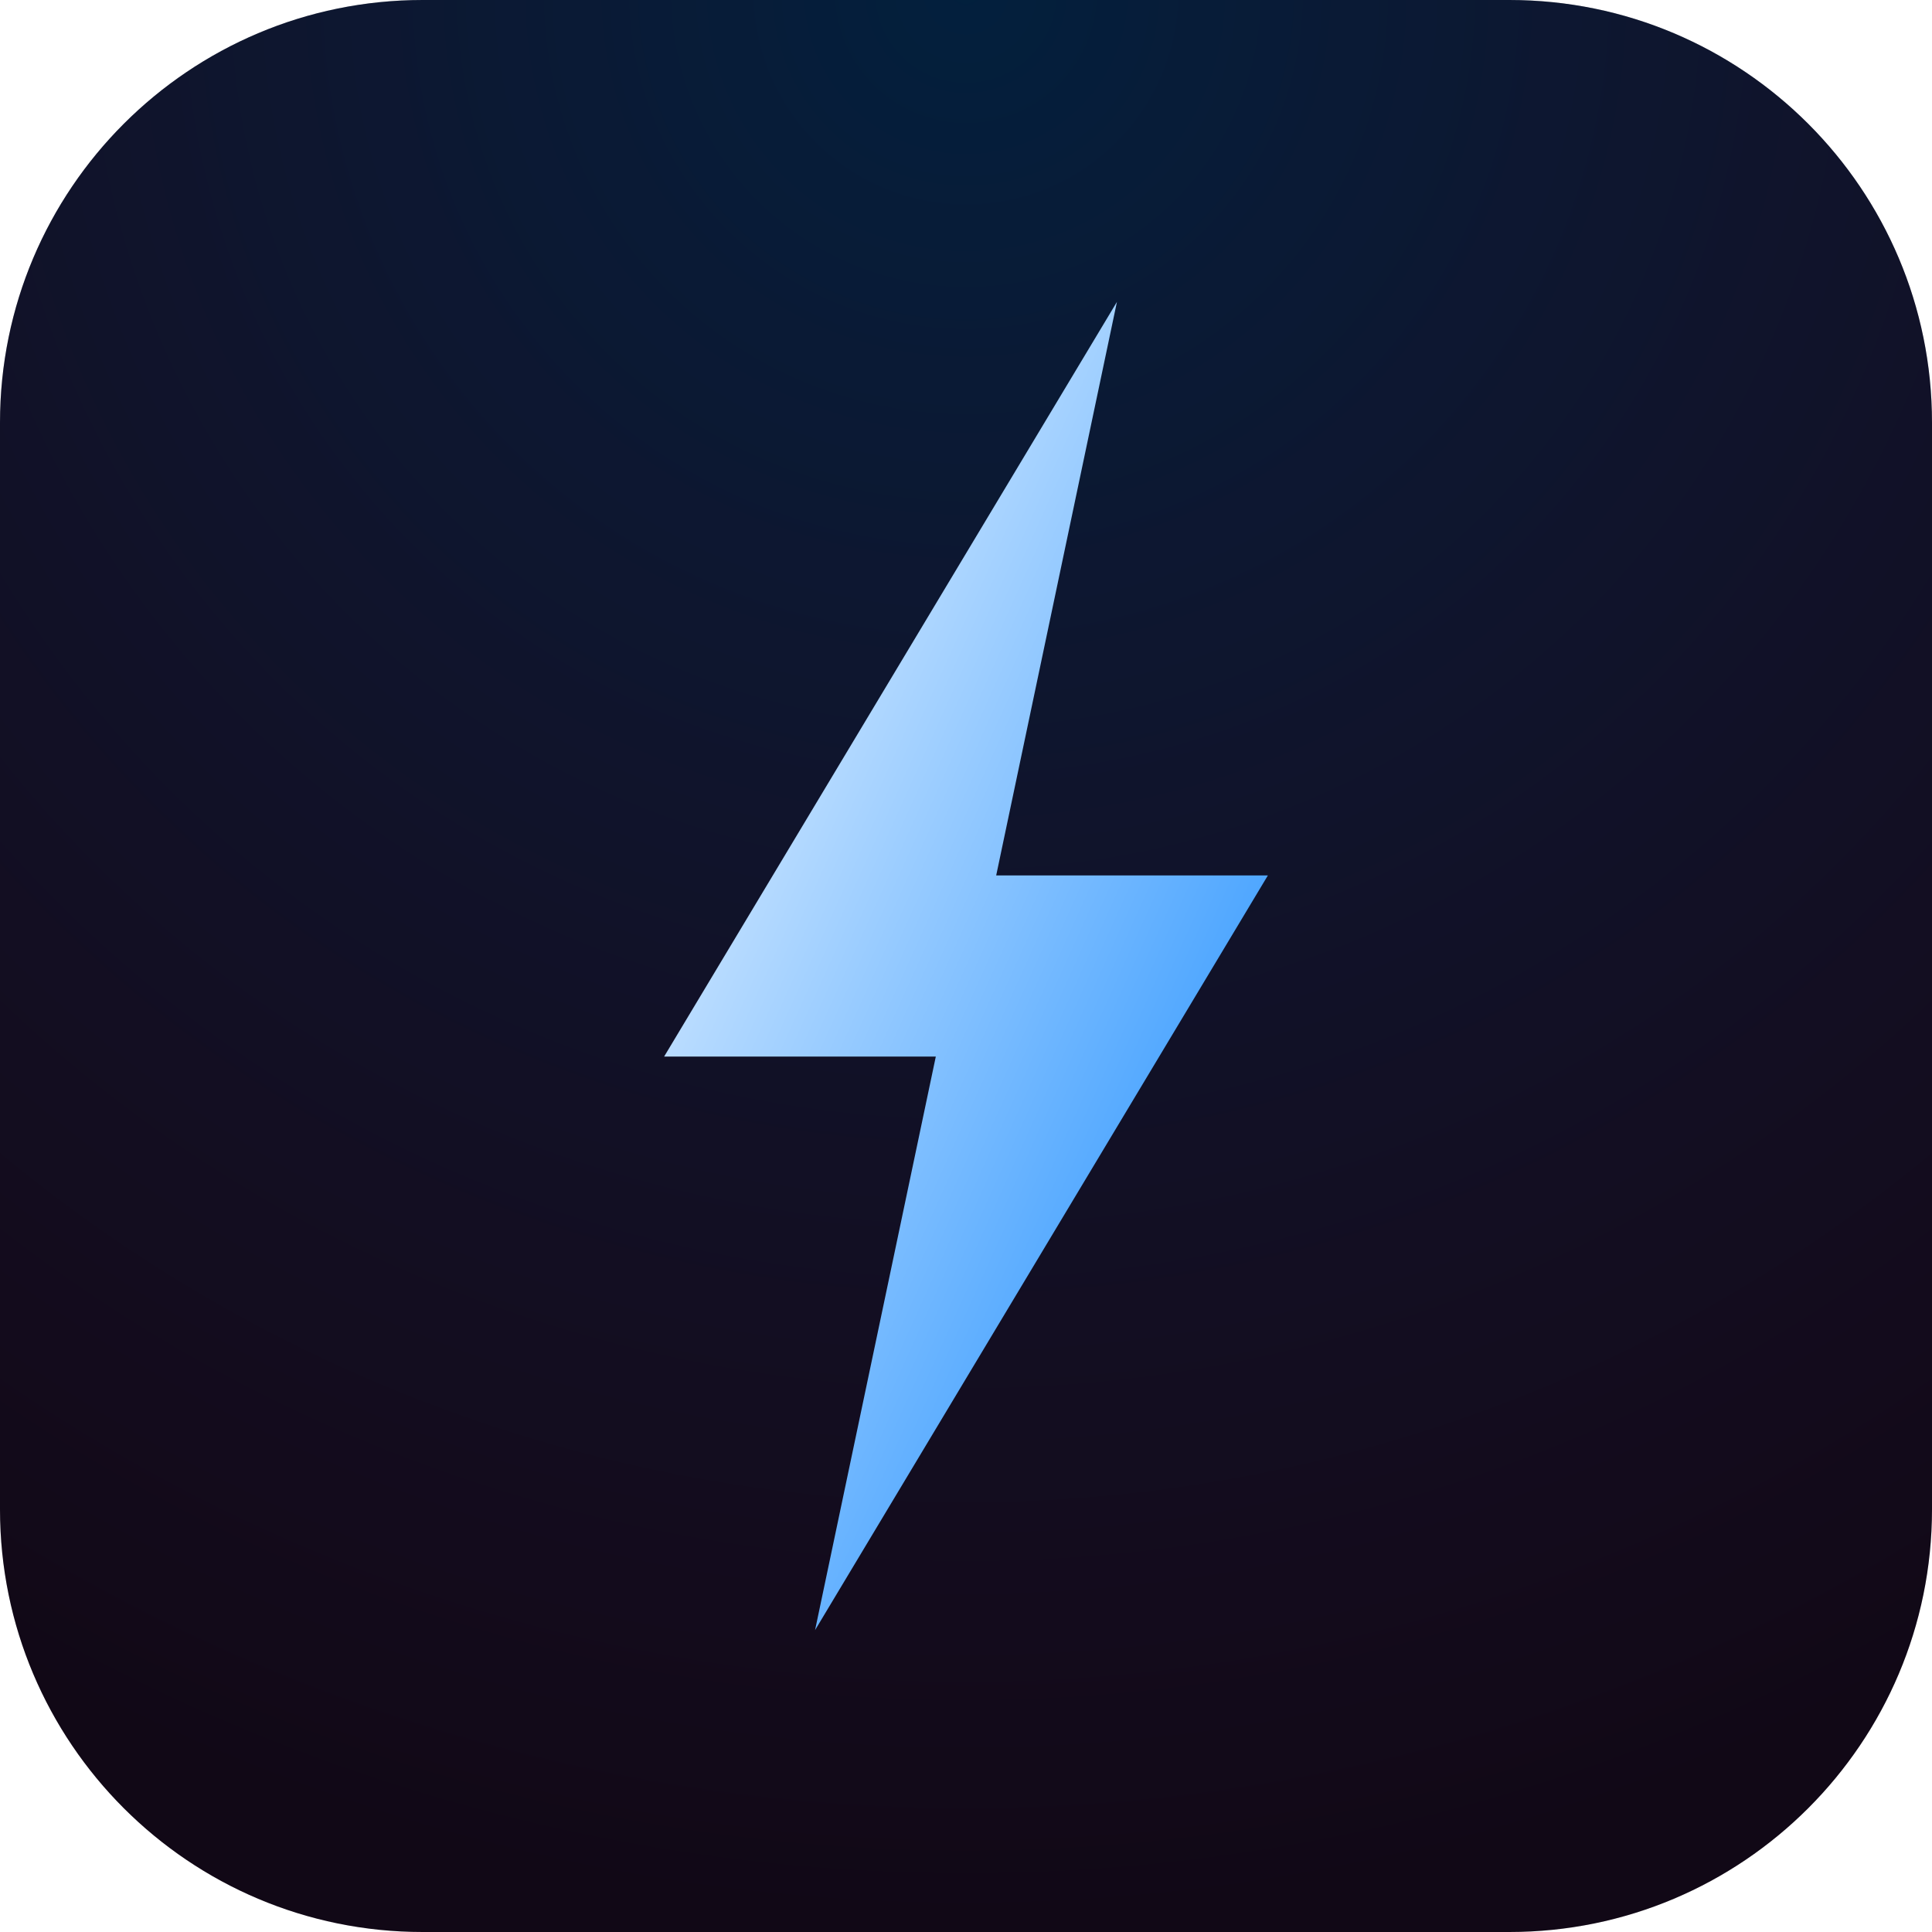
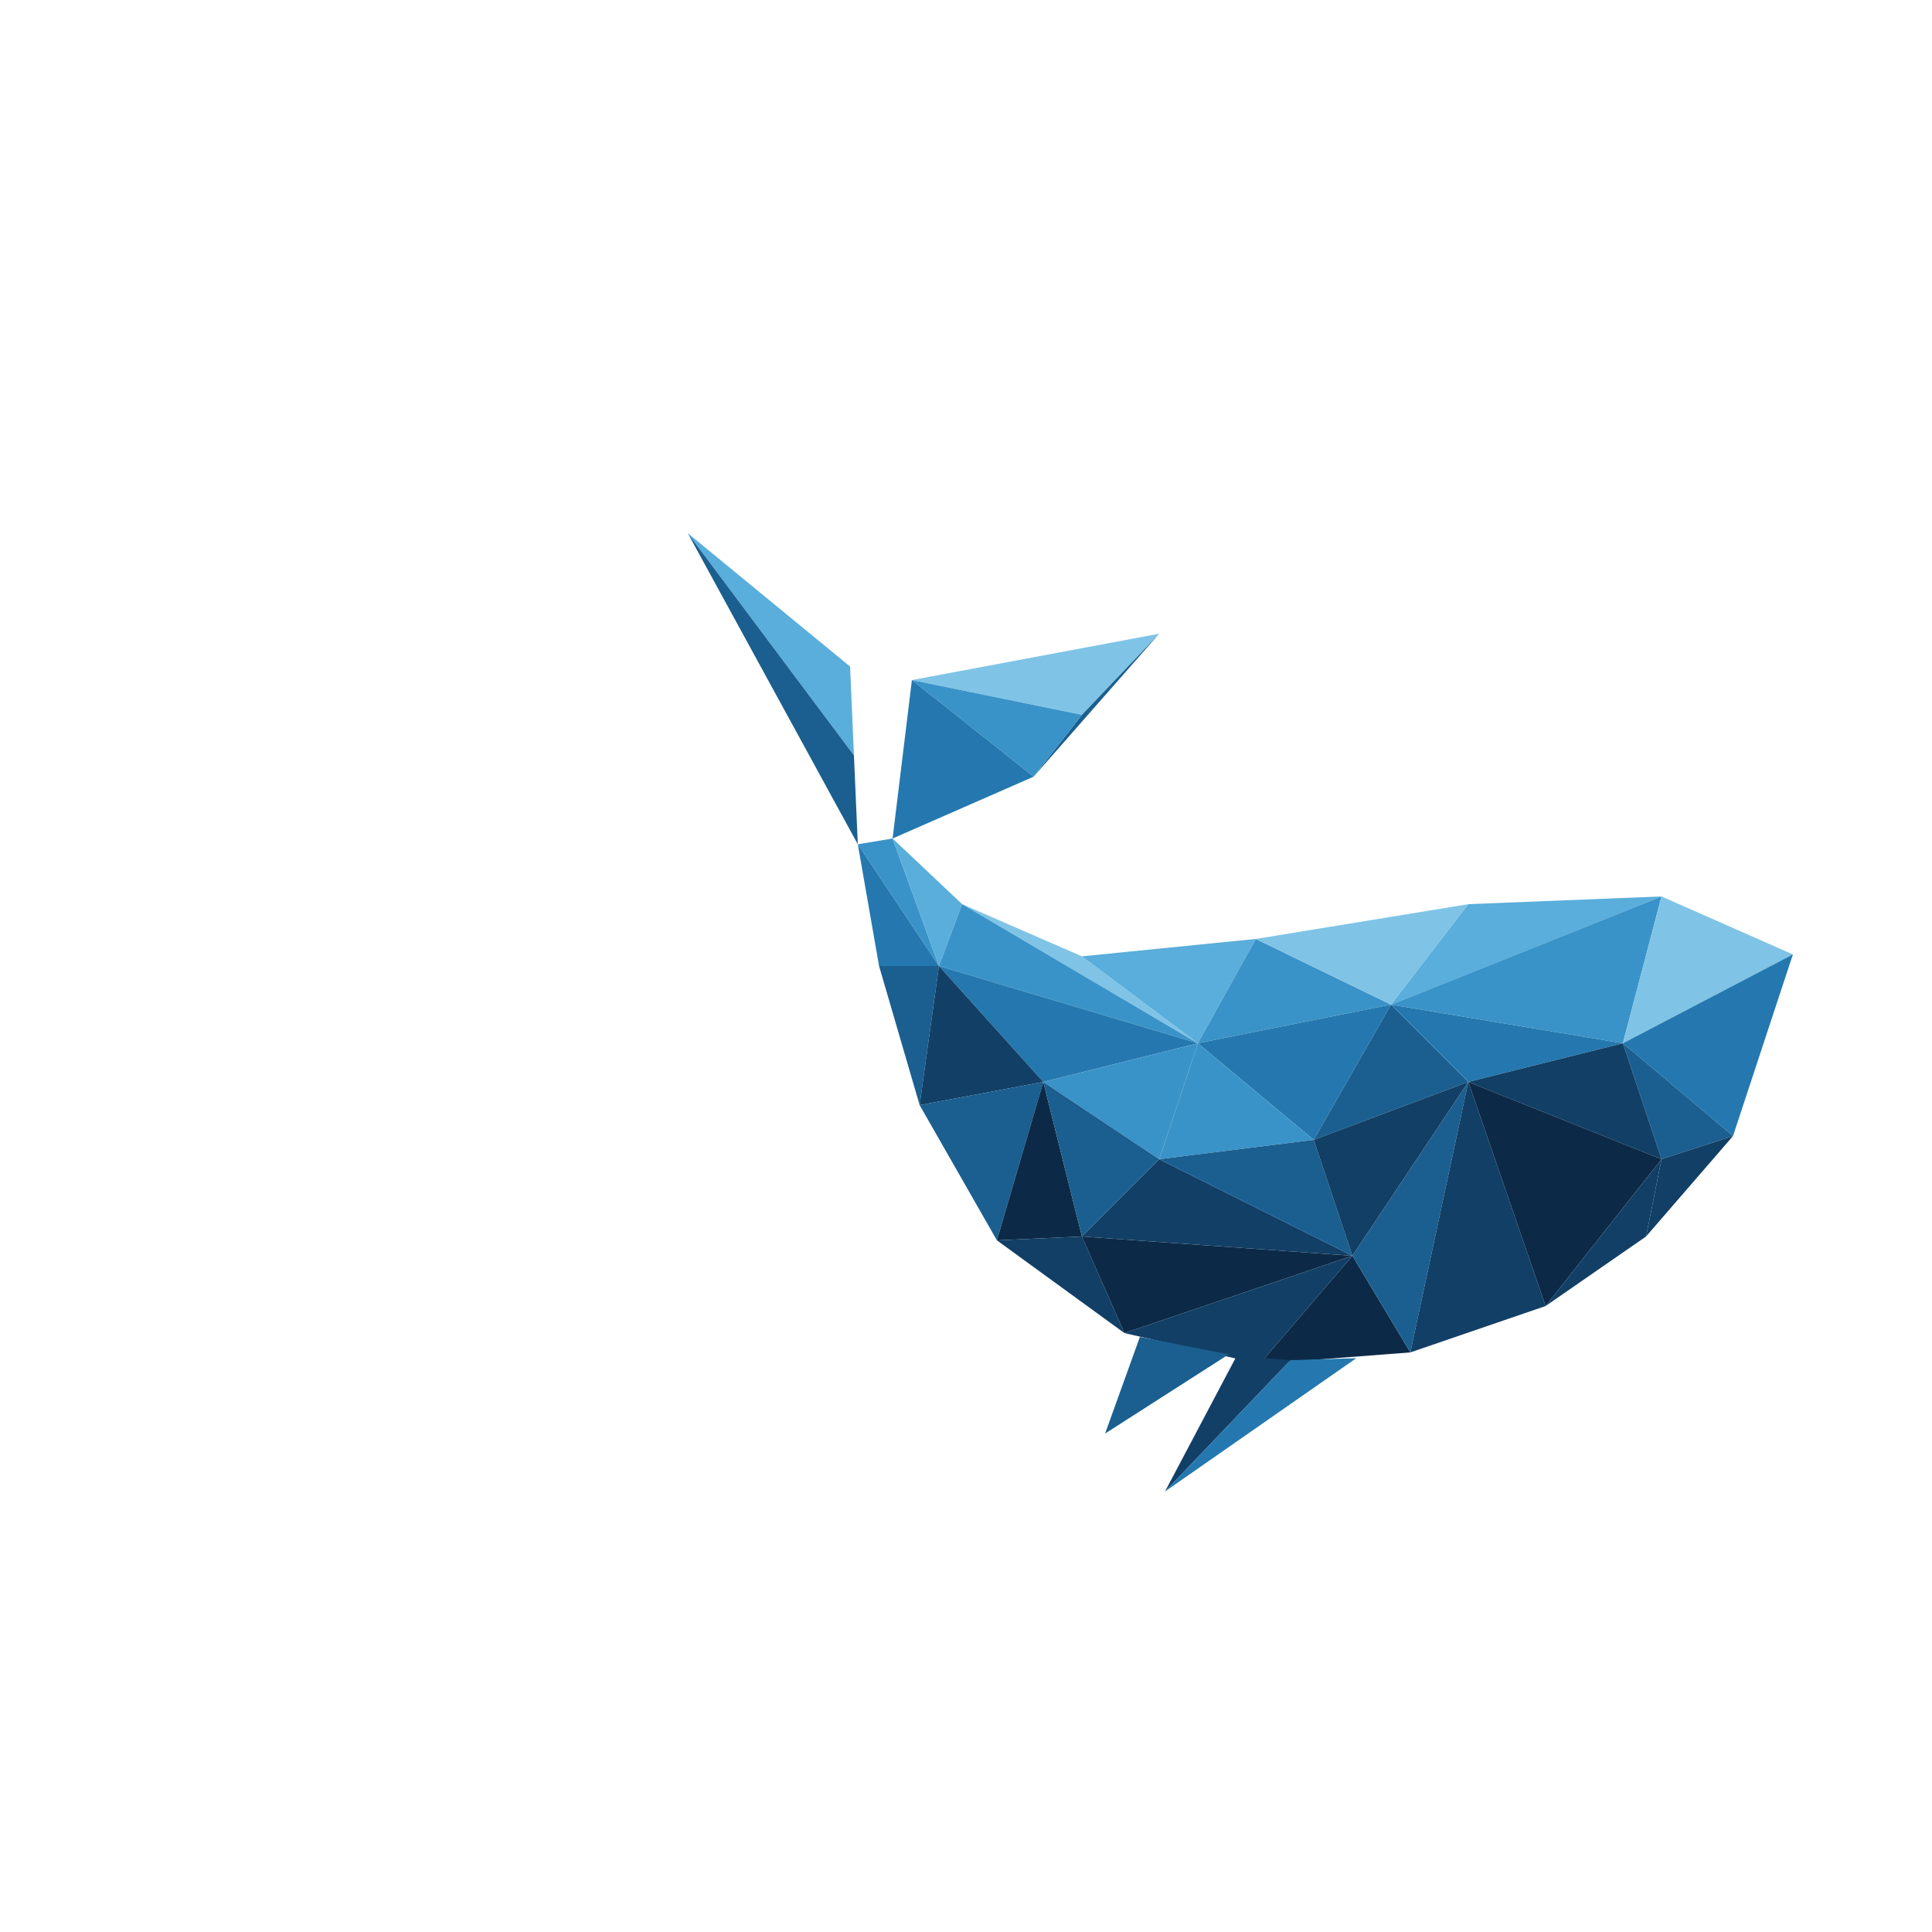
- <svg xmlns="http://www.w3.org/2000/svg" viewBox="0 0 512 512">
-   <rect width="512" height="512" rx="112" fill="#000000" />
-   <rect width="512" height="512" rx="112" fill="url(#g1)" opacity="0.6" />
-   <defs>
-     <radialGradient id="g1" cx="50%" cy="0%" r="100%">
-       <stop offset="0%" stop-color="#0A84FF" stop-opacity="0.4" />
-       <stop offset="100%" stop-color="#BF5AF2" stop-opacity="0.15" />
-     </radialGradient>
-     <linearGradient id="bolt" x1="0%" y1="0%" x2="100%" y2="100%">
-       <stop offset="0%" stop-color="#ffffff" />
-       <stop offset="100%" stop-color="#0A84FF" />
-     </linearGradient>
-   </defs>
-   <polygon points="296,80 176,280 248,280 216,432 336,232 264,232" fill="url(#bolt)" />
+ <svg xmlns="http://www.w3.org/2000/svg" viewBox="0 0 1000 1000">
+   <polygon points="356,276 440,345 442,391" fill="#59AEDB" />
+   <polygon points="356,276 442,391 444,437" fill="#1A5F8F" />
+   <polygon points="472,352 600,328 560,370" fill="#7FC4E6" />
+   <polygon points="560,370 600,328 535,402" fill="#1A5F8F" />
+   <polygon points="472,352 560,370 535,402" fill="#3A93C8" />
+   <polygon points="472,352 535,402 462,434" fill="#2478AF" />
+   <polygon points="444,437 462,434 486,500" fill="#3A93C8" />
+   <polygon points="462,434 498,468 486,500" fill="#59AEDB" />
+   <polygon points="498,468 560,495 620,540" fill="#7FC4E6" />
+   <polygon points="498,468 620,540 486,500" fill="#3A93C8" />
+   <polygon points="560,495 650,486 620,540" fill="#59AEDB" />
+   <polygon points="650,486 720,520 620,540" fill="#3A93C8" />
+   <polygon points="650,486 760,468 720,520" fill="#7FC4E6" />
+   <polygon points="760,468 860,464 720,520" fill="#59AEDB" />
+   <polygon points="860,464 840,540 720,520" fill="#3A93C8" />
+   <polygon points="860,464 928,494 840,540" fill="#7FC4E6" />
+   <polygon points="928,494 897,588 840,540" fill="#2478AF" />
+   <polygon points="897,588 860,600 840,540" fill="#1A5F8F" />
+   <polygon points="897,588 852,640 860,600" fill="#123F66" />
+   <polygon points="486,500 620,540 540,560" fill="#2478AF" />
+   <polygon points="620,540 600,600 540,560" fill="#3A93C8" />
+   <polygon points="620,540 720,520 680,590" fill="#2478AF" />
+   <polygon points="620,540 680,590 600,600" fill="#3A93C8" />
+   <polygon points="720,520 760,560 680,590" fill="#1A5F8F" />
+   <polygon points="720,520 840,540 760,560" fill="#2478AF" />
+   <polygon points="840,540 860,600 760,560" fill="#123F66" />
+   <polygon points="444,437 486,500 455,500" fill="#2478AF" />
+   <polygon points="455,500 486,500 476,572" fill="#1A5F8F" />
+   <polygon points="486,500 540,560 476,572" fill="#123F66" />
+   <polygon points="476,572 540,560 516,642" fill="#1A5F8F" />
+   <polygon points="540,560 560,640 516,642" fill="#0C2A47" />
+   <polygon points="540,560 600,600 560,640" fill="#1A5F8F" />
+   <polygon points="516,642 560,640 582,690" fill="#123F66" />
+   <polygon points="560,640 700,650 582,690" fill="#0C2A47" />
+   <polygon points="560,640 600,600 700,650" fill="#123F66" />
+   <polygon points="600,600 680,590 700,650" fill="#1A5F8F" />
+   <polygon points="582,690 700,650 652,706" fill="#123F66" />
+   <polygon points="652,706 700,650 730,700" fill="#0C2A47" />
+   <polygon points="700,650 680,590 760,560" fill="#123F66" />
+   <polygon points="700,650 760,560 730,700" fill="#1A5F8F" />
+   <polygon points="730,700 760,560 800,676" fill="#123F66" />
+   <polygon points="800,676 760,560 860,600" fill="#0C2A47" />
+   <polygon points="800,676 860,600 852,640" fill="#123F66" />
+   <polygon points="590,692 636,701 572,742" fill="#1A5F8F" />
+   <polygon points="640,702 668,704 603,772" fill="#123F66" />
+   <polygon points="668,704 702,703 603,772" fill="#2478AF" />
</svg>
